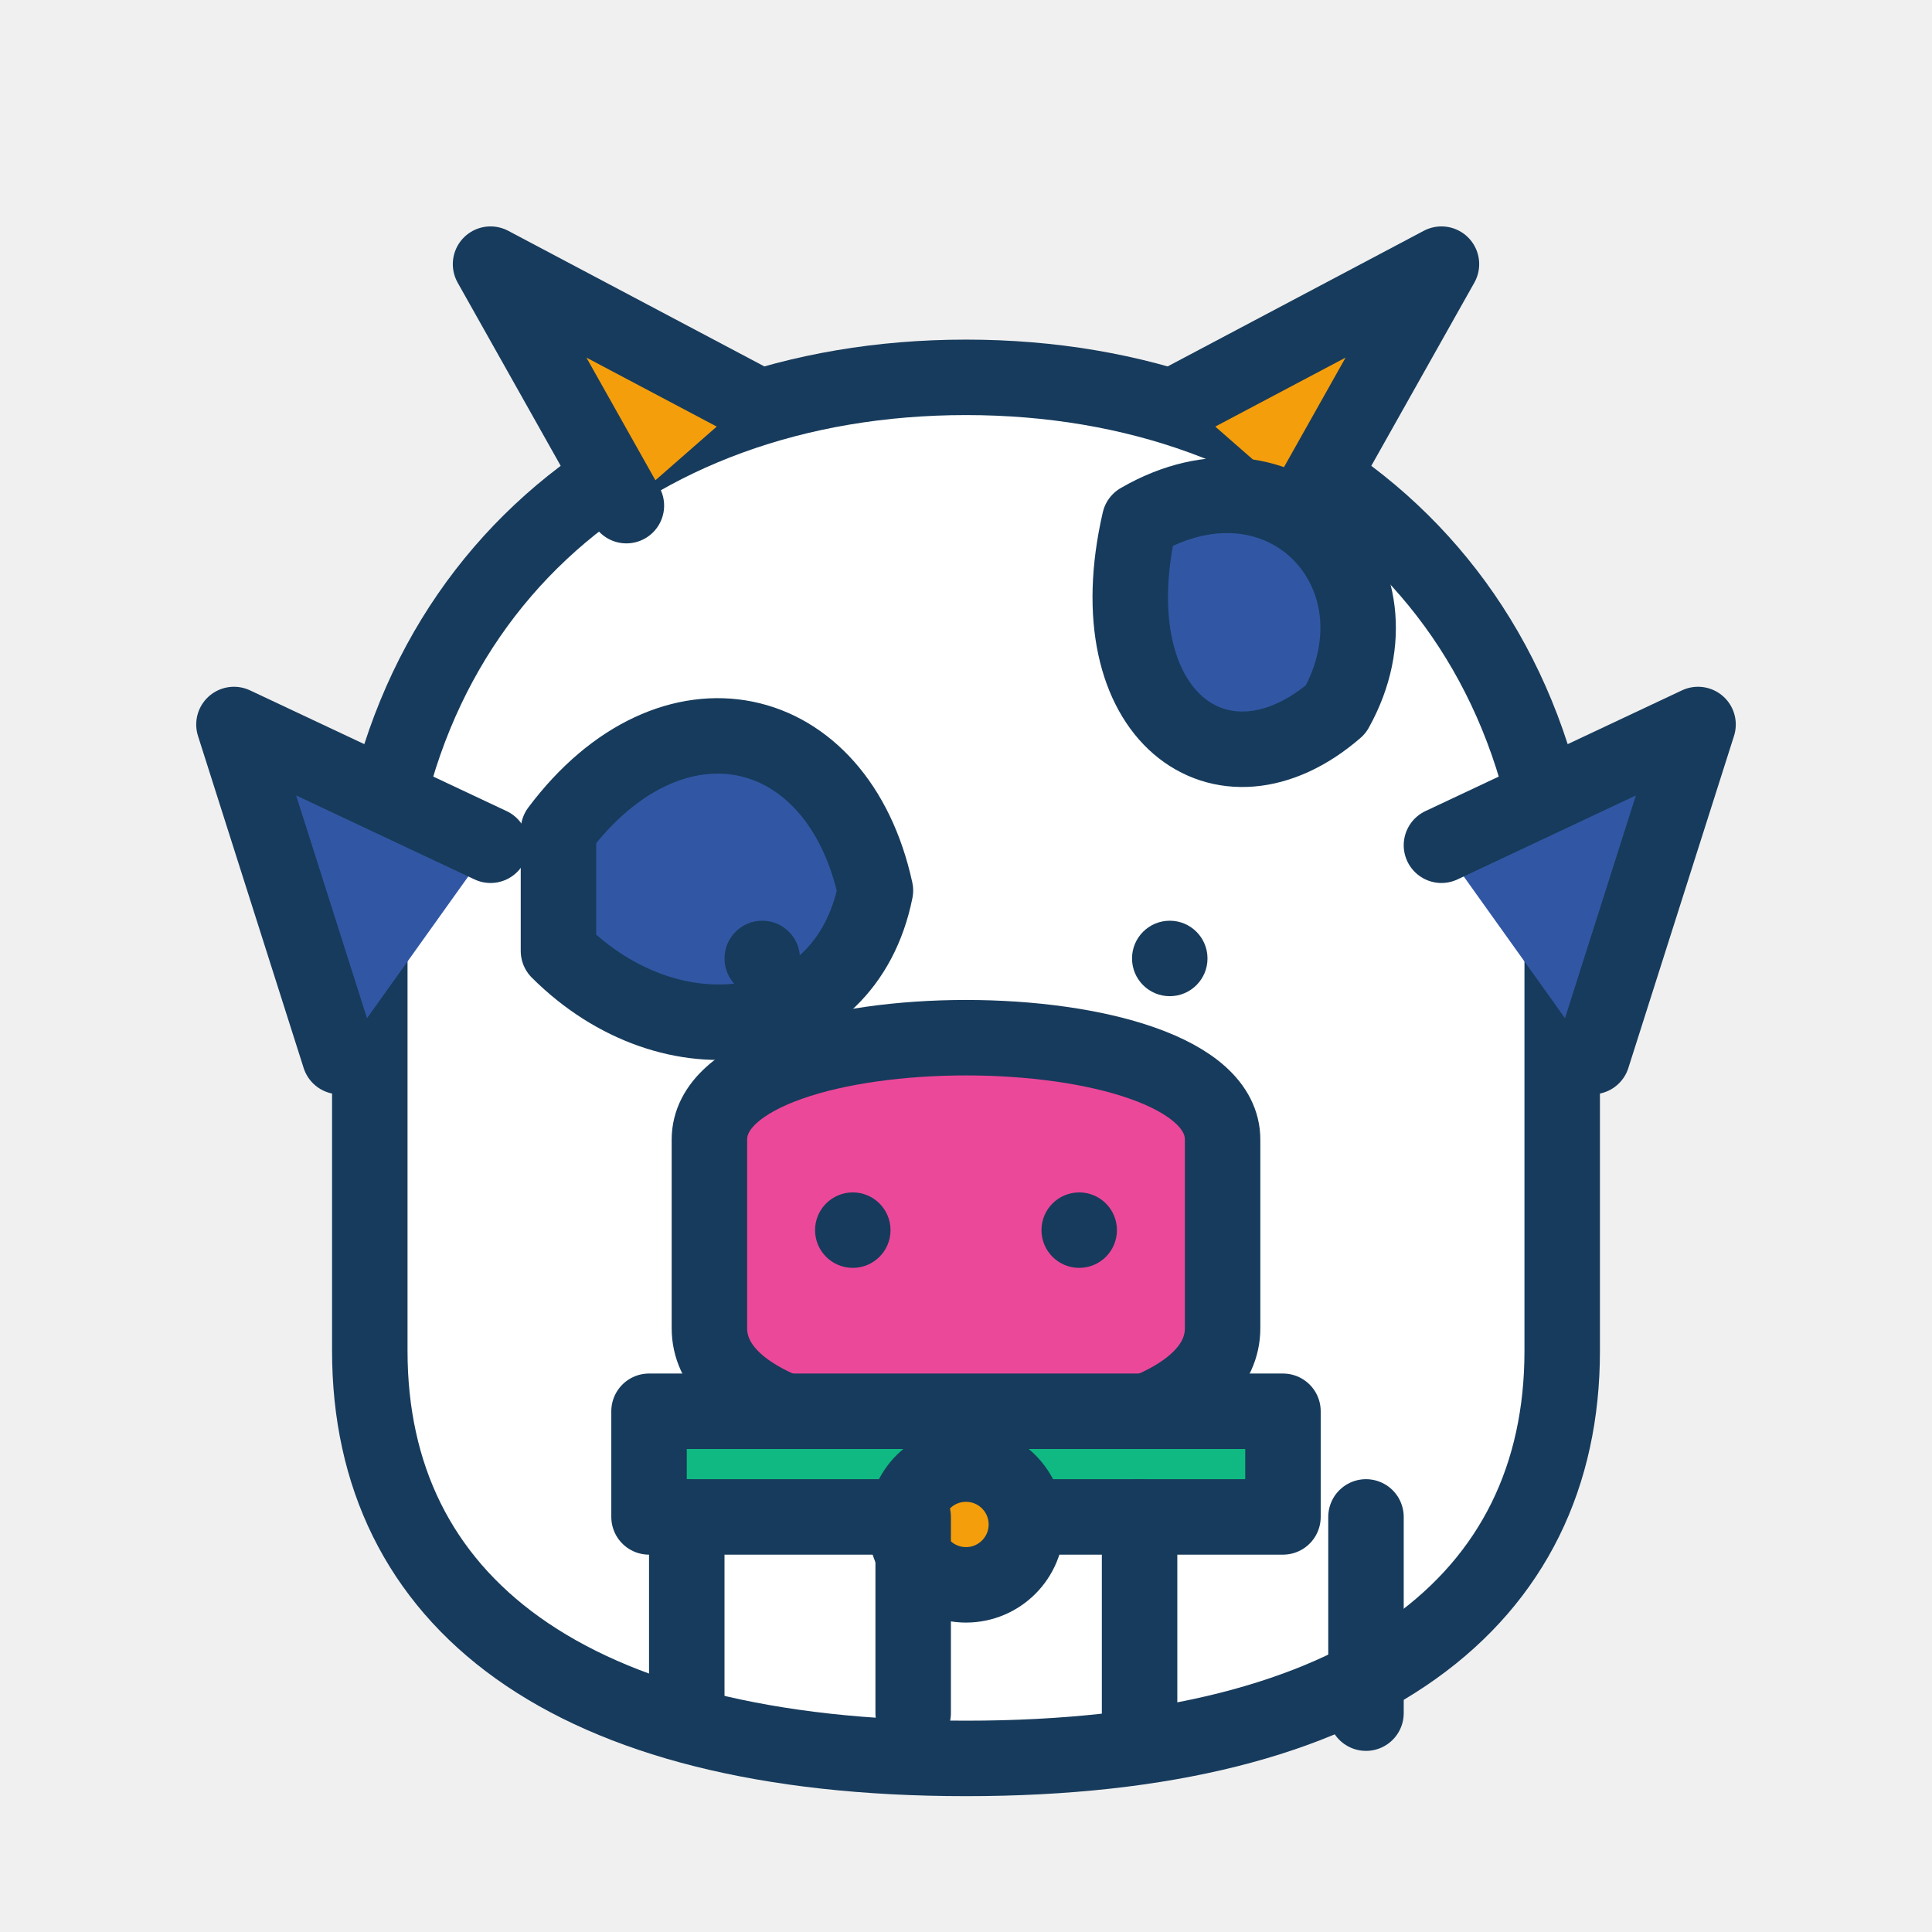
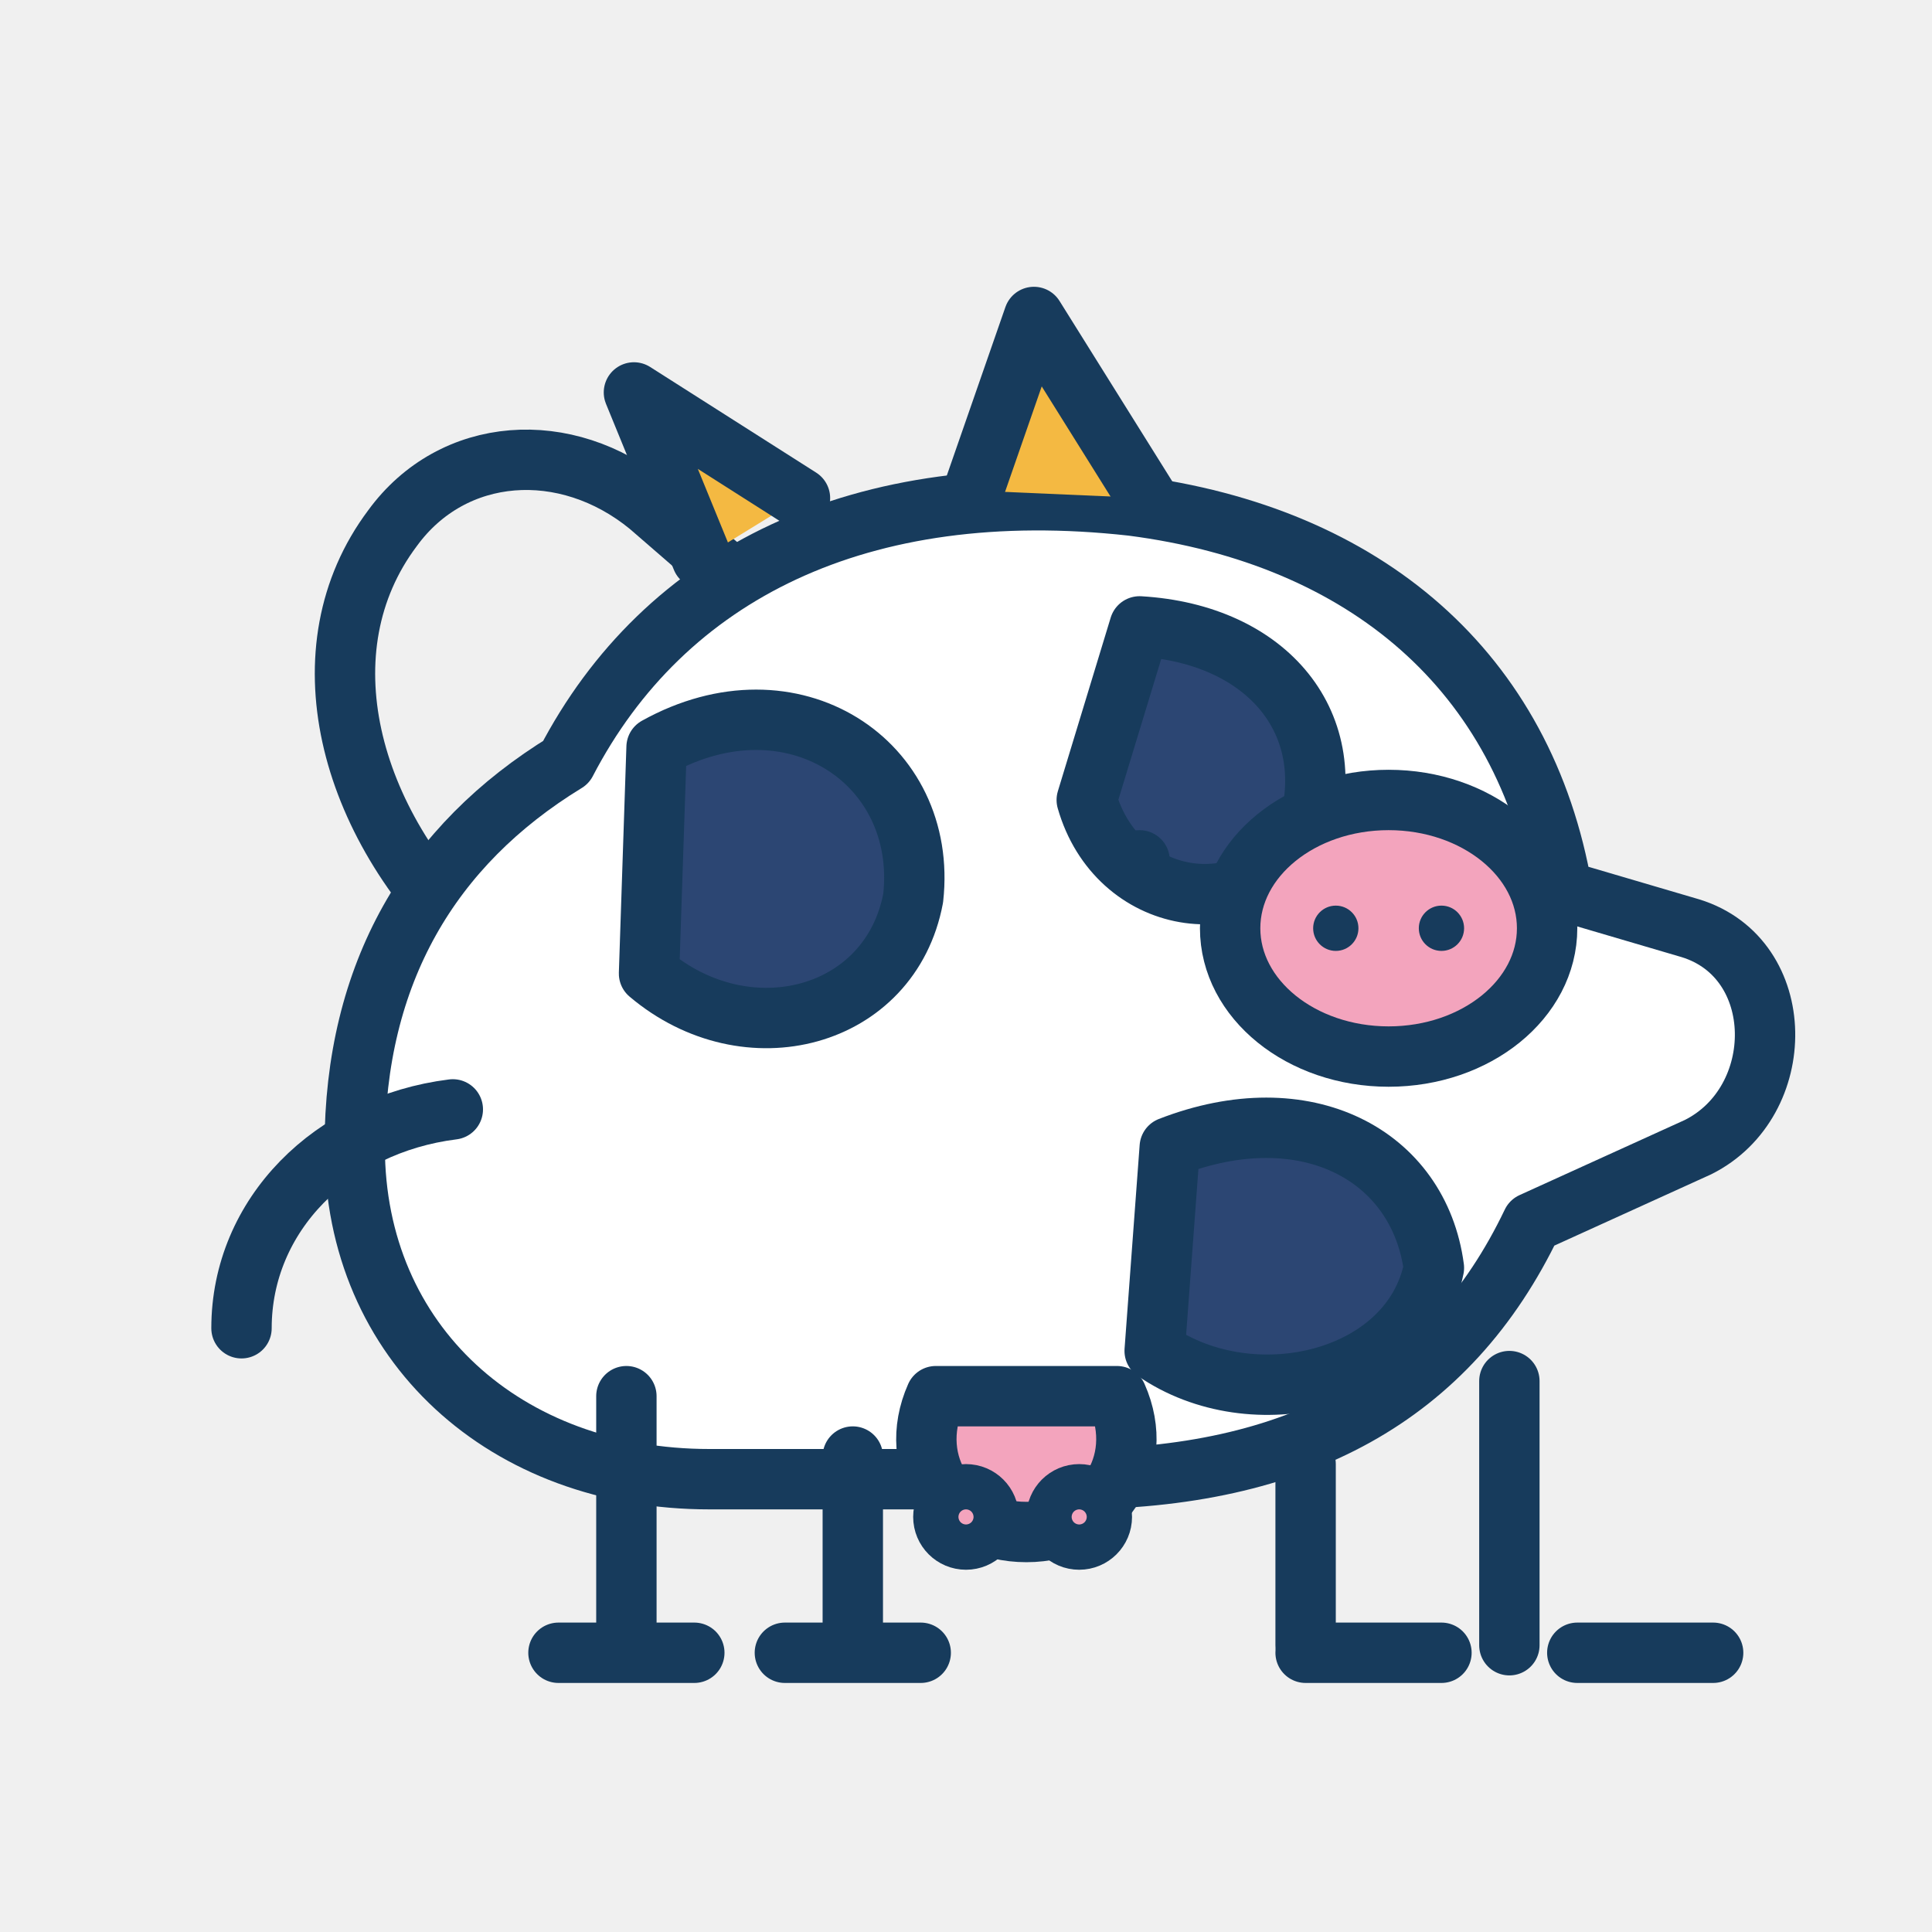
<svg xmlns="http://www.w3.org/2000/svg" viewBox="0 0 256 256">
-   <g stroke="#173B5C" stroke-width="10" stroke-linecap="round" stroke-linejoin="round">
-     <path d="M49 127c0-48 34-77 79-77s79 29 79 77v52c0 33-26 54-79 54s-79-21-79-54z" fill="#FFFFFF" />
-     <path d="M83 67L65 35l34 18M173 67l18-32-34 18" fill="#F59E0B" />
-     <path d="M65 112L31 96l14 44M191 112l34-16-14 44" fill="#3157A4" />
-     <path d="M74 110c15-20 37-15 42 8-4 20-27 23-42 8zM151 69c19-11 36 7 26 25-15 13-32 1-26-25z" fill="#3157A4" />
-     <circle cx="101" cy="127" r="5" fill="#173B5C" stroke="none" />
-     <circle cx="155" cy="127" r="5" fill="#173B5C" stroke="none" />
-     <path d="M94 151c0-18 68-18 68 0v25c0 20-68 20-68 0z" fill="#EC4899" />
-     <circle cx="113" cy="163" r="5" fill="#173B5C" stroke="none" />
-     <circle cx="143" cy="163" r="5" fill="#173B5C" stroke="none" />
-     <path d="M86 187h84v14H86z" fill="#10B981" />
-     <circle cx="128" cy="202" r="8" fill="#F59E0B" />
-     <path d="M91 201v26m30-26v26m30-26v26m30-26v26" fill="none" />
+   <g stroke="#173B5C" stroke-width="8" stroke-linecap="round" stroke-linejoin="round">
+     <path d="M63 125c-17-16-23-39-11-55 8-11 23-12 34-3l15 13" fill="none" />
+     <path d="M75 101c13-25 39-38 75-34 31 4 52 22 57 51l17 5c13 4 13 23 1 29l-22 10c-11 23-31 34-61 34H94c-27 0-47-18-47-44 0-23 10-40 28-51z" fill="#FFFFFF" />
+     <path d="M93 74l-9-22 22 14M129 65l8-23 15 24" fill="#F4B942" />
+     <path d="M87 99c18-10 36 2 34 20-3 16-22 21-35 10zM151 83c17 1 27 13 22 28-8 12-25 9-29-5zM155 152c18-7 33 1 35 16-3 15-24 20-37 11z" fill="#2C4673" />
+     <ellipse cx="184" cy="123" rx="21" ry="17" fill="#F3A4BD" />
+     <circle cx="177" cy="123" r="3" fill="#173B5C" stroke="none" />
+     <circle cx="191" cy="123" r="3" fill="#173B5C" stroke="none" />
+     <circle cx="151" cy="114" r="4" fill="#173B5C" stroke="none" />
+     <path d="M60 147c-16 2-28 14-28 29" fill="none" />
+     <path d="M83 185v33m30-25v25m60-24v24m27-35v35" fill="none" />
+     <path d="M74 219h18m12 0h18m51 0h18m18 0h18" fill="none" />
+     <path d="M124 185c-4 9 2 18 12 18s16-9 12-18z" fill="#F3A4BD" />
+     <circle cx="128" cy="201" r="3" fill="#F3A4BD" />
+     <circle cx="143" cy="201" r="3" fill="#F3A4BD" />
  </g>
</svg>
